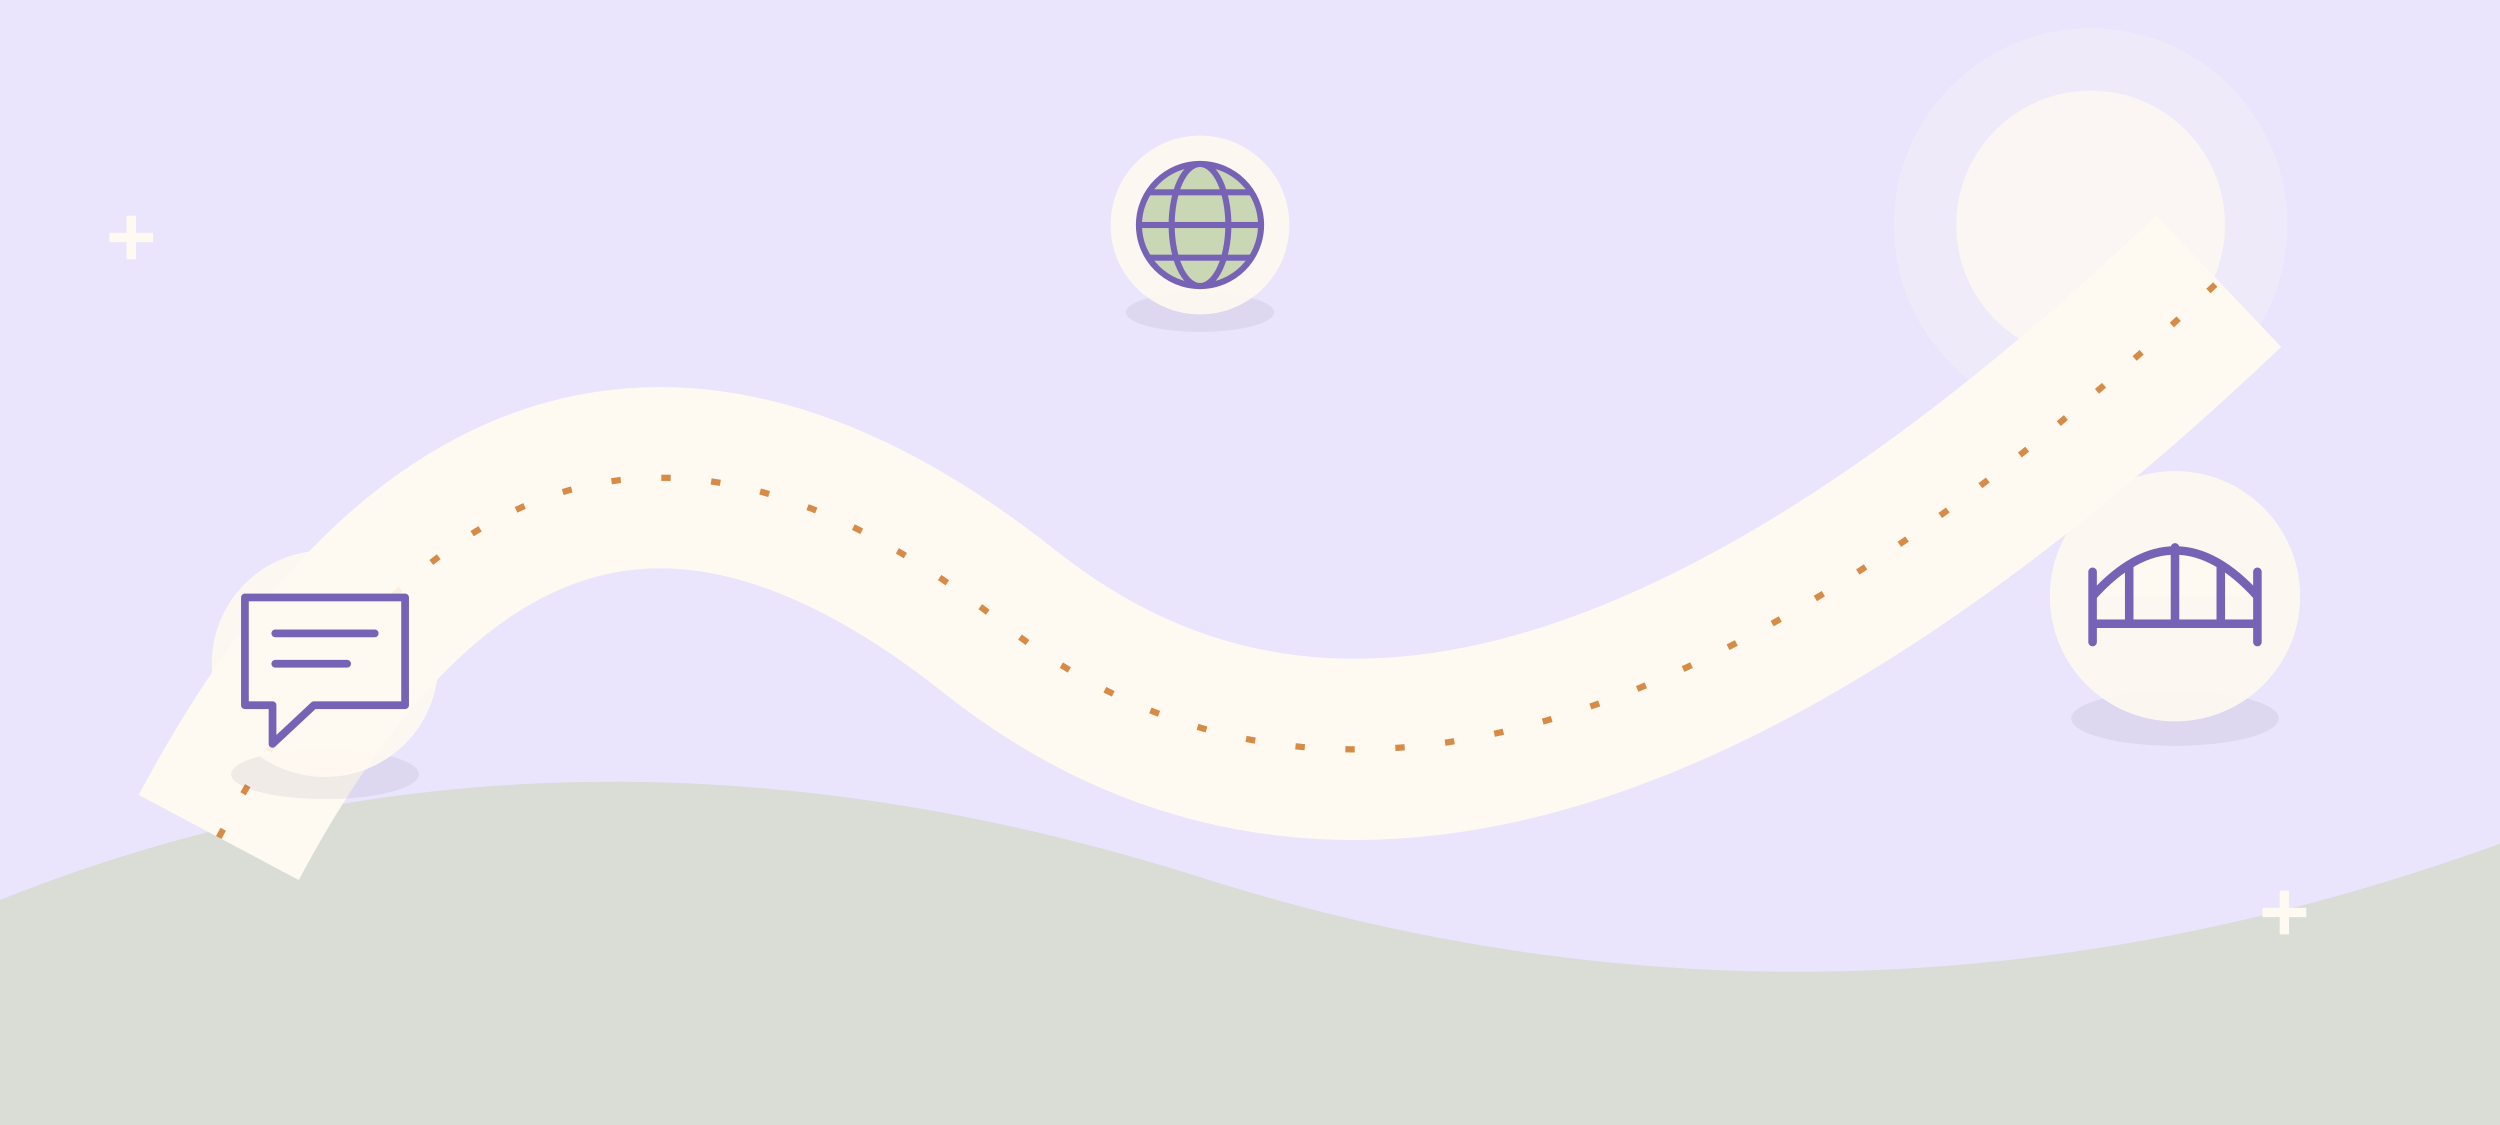
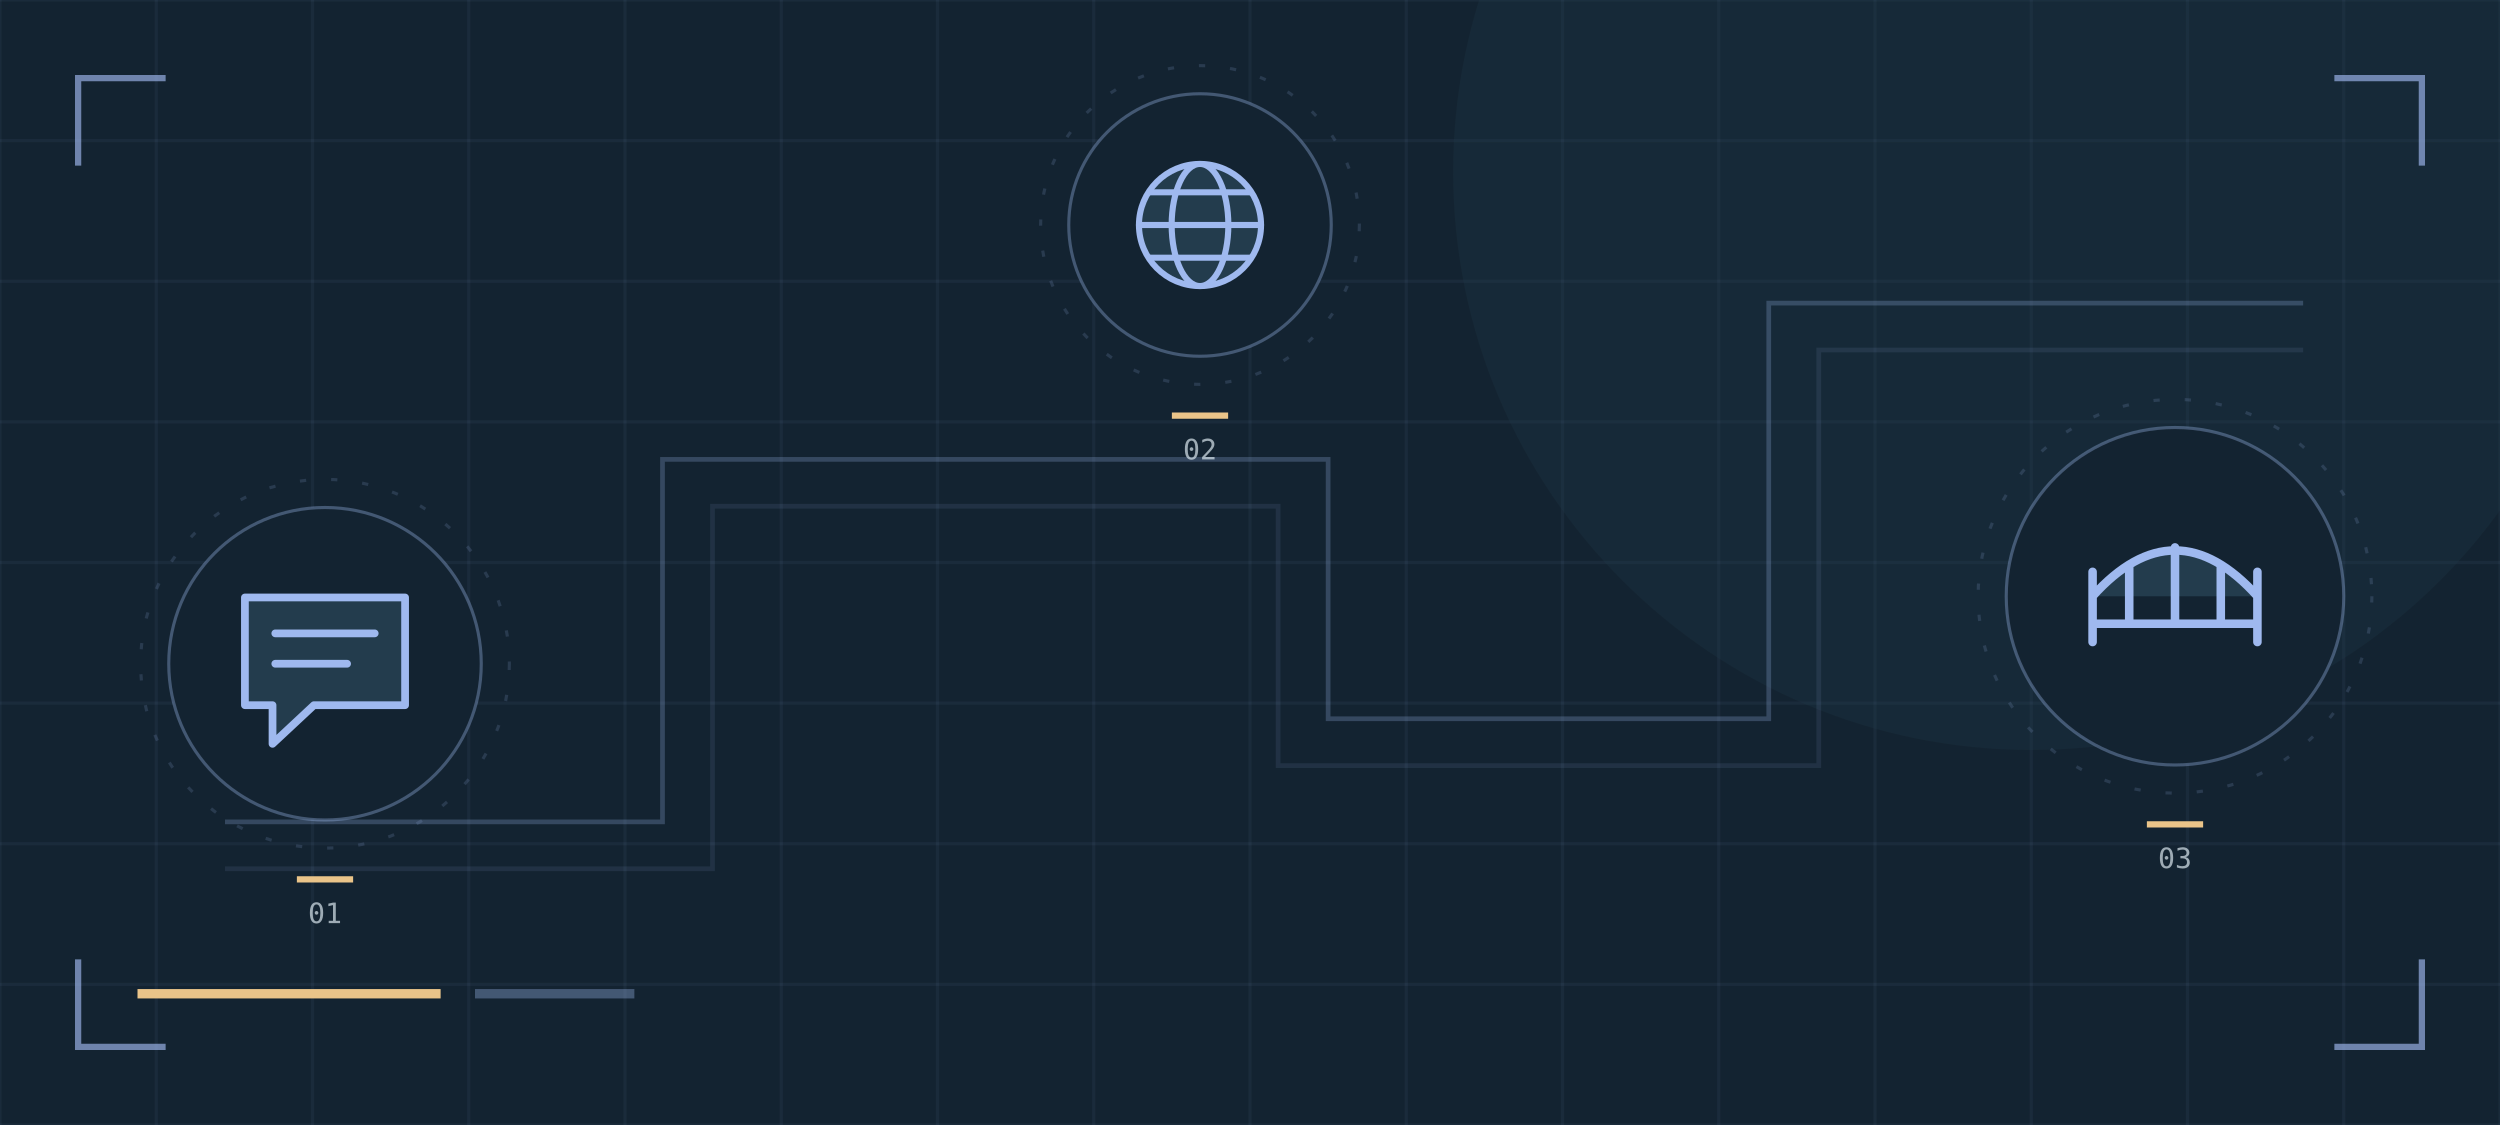
<svg xmlns="http://www.w3.org/2000/svg" class="world-art world-preview " viewBox="0 0 800 360" role="img" aria-label="Language dialogue trail: Use the words to get somewhere">
  <g>
-     <rect width="800" height="360" fill="#eae4fc" />
-     <circle cx="669" cy="72" r="43" fill="#fffaf1" opacity=".7" />
-     <circle cx="669" cy="72" r="63" fill="#fffaf1" opacity=".25" />
-     <path d="M0 288Q180 216 385 281T800 270V360H0Z" fill="#cad7b4" opacity=".55" />
-     <path d="M70 268Q170 80 320 199T710 90" stroke="#fffaf1" stroke-width="58" fill="none" />
-     <path d="M70 268Q170 80 320 199T710 90" stroke="#d68c47" stroke-width="2" stroke-dasharray="3 13" fill="none" />
-     <g transform="translate(104 212.4) scale(0.8837209)">
-       <ellipse cy="40" rx="34" ry="9" fill="#443e66" opacity=".08" />
-       <circle r="41" fill="#fffaf1" opacity=".9" />
-       <g stroke="#7663b6" stroke-width="2.8" stroke-linecap="round" stroke-linejoin="round" fill="#fffaf1">
-         <path d="M-29-24H29V15H-4L-19 29V15H-29ZM-18-11H18M-18 0H8" />
+     <rect width="800" height="360" fill="#132331" />
+     <g stroke="#9fb9ef" stroke-opacity=".055" fill="none">
+       <path d="M0 0V360" />
+       <path d="M50 0V360" />
+       <path d="M100 0V360" />
+       <path d="M150 0V360" />
+       <path d="M200 0V360" />
+       <path d="M250 0V360" />
+       <path d="M300 0V360" />
+       <path d="M350 0V360" />
+       <path d="M400 0V360" />
+       <path d="M450 0V360" />
+       <path d="M500 0V360" />
+       <path d="M550 0V360" />
+       <path d="M600 0V360" />
+       <path d="M650 0V360" />
+       <path d="M700 0V360" />
+       <path d="M750 0V360" />
+       <path d="M800 0V360" />
+       <path d="M0 0H800" />
+       <path d="M0 45H800" />
+       <path d="M0 90H800" />
+       <path d="M0 135H800" />
+       <path d="M0 180H800" />
+       <path d="M0 225H800" />
+       <path d="M0 270H800" />
+       <path d="M0 315H800" />
+       <path d="M0 360H800" />
+     </g>
+     <circle cx="650" cy="55" r="185" fill="#203b4a" opacity=".25" />
+     <g stroke="#9fb9ef" stroke-width="1.5" stroke-opacity=".25" fill="none">
+       <path d="M72 263H212V147H425V230H566V97H737" />
+       <path d="M72 278H228V162H409V245H582V112H737" opacity=".4" />
+     </g>
+     <g transform="translate(104 212.4)">
+       <circle r="50" fill="#132331" stroke="#9fb9ef" stroke-opacity=".35" />
+       <circle r="59" fill="none" stroke="#9fb9ef" stroke-opacity=".16" stroke-dasharray="2 8" />
+       <g transform="scale(0.8837209)">
+         <g stroke="#9fb9ef" stroke-width="2.8" stroke-linecap="round" stroke-linejoin="round" fill="#233c4d">
+           <path d="M-29-24H29V15H-4L-19 29V15H-29ZM-18-11H18M-18 0H8" />
+         </g>
      </g>
+       <path d="M-9 69H9" stroke="#eac489" stroke-width="2" />
+       <text y="83" fill="#d8e6ed" text-anchor="middle" font-family="monospace" font-size="9" opacity=".7">01</text>
    </g>
-     <g transform="translate(384 72) scale(0.6976744)">
-       <ellipse cy="40" rx="34" ry="9" fill="#443e66" opacity=".08" />
-       <circle r="41" fill="#fffaf1" opacity=".9" />
-       <g stroke="#7663b6" stroke-width="2.8" stroke-linecap="round" stroke-linejoin="round" fill="#cad7b4">
-         <circle r="28" />
-         <ellipse rx="13" ry="28" />
-         <path d="M-28 0H28M-23-15H23M-23 15H23" />
+     <g transform="translate(384 72)">
+       <circle r="42" fill="#132331" stroke="#9fb9ef" stroke-opacity=".35" />
+       <circle r="51" fill="none" stroke="#9fb9ef" stroke-opacity=".16" stroke-dasharray="2 8" />
+       <g transform="scale(0.6976744)">
+         <g stroke="#9fb9ef" stroke-width="2.8" stroke-linecap="round" stroke-linejoin="round" fill="#233c4d">
+           <circle r="28" />
+           <ellipse rx="13" ry="28" />
+           <path d="M-28 0H28M-23-15H23M-23 15H23" />
+         </g>
      </g>
+       <path d="M-9 61H9" stroke="#eac489" stroke-width="2" />
+       <text y="75" fill="#d8e6ed" text-anchor="middle" font-family="monospace" font-size="9" opacity=".7">02</text>
    </g>
-     <g transform="translate(696 190.8) scale(0.9767442)">
-       <ellipse cy="40" rx="34" ry="9" fill="#443e66" opacity=".08" />
-       <circle r="41" fill="#fffaf1" opacity=".9" />
-       <g stroke="#7663b6" stroke-width="2.8" stroke-linecap="round" stroke-linejoin="round" fill="#fffaf1">
-         <path d="M-27 15V-8M27 15V-8M-27 0Q0-30 27 0M-27 9H27M-15-10V9M0-16V9M15-10V9" />
+     <g transform="translate(696 190.8)">
+       <circle r="54" fill="#132331" stroke="#9fb9ef" stroke-opacity=".35" />
+       <circle r="63" fill="none" stroke="#9fb9ef" stroke-opacity=".16" stroke-dasharray="2 8" />
+       <g transform="scale(0.9767442)">
+         <g stroke="#9fb9ef" stroke-width="2.8" stroke-linecap="round" stroke-linejoin="round" fill="#233c4d">
+           <path d="M-27 15V-8M27 15V-8M-27 0Q0-30 27 0M-27 9H27M-15-10V9M0-16V9M15-10V9" />
+         </g>
      </g>
+       <path d="M-9 73H9" stroke="#eac489" stroke-width="2" />
+       <text y="87" fill="#d8e6ed" text-anchor="middle" font-family="monospace" font-size="9" opacity=".7">03</text>
    </g>
-     <path d="M42 69v14M35 76h14M731 285v14M724 292h14" stroke="#fffaf1" stroke-width="3" />
+     <path d="M25 53V25H53M747 25H775V53M25 307V335H53M747 335H775V307" stroke="#9fb9ef" stroke-width="2" fill="none" opacity=".65" />
+     <path d="M44 318H141" stroke="#eac489" stroke-width="3" />
+     <path d="M152 318H203" stroke="#9fb9ef" stroke-width="3" opacity=".35" />
  </g>
</svg>
